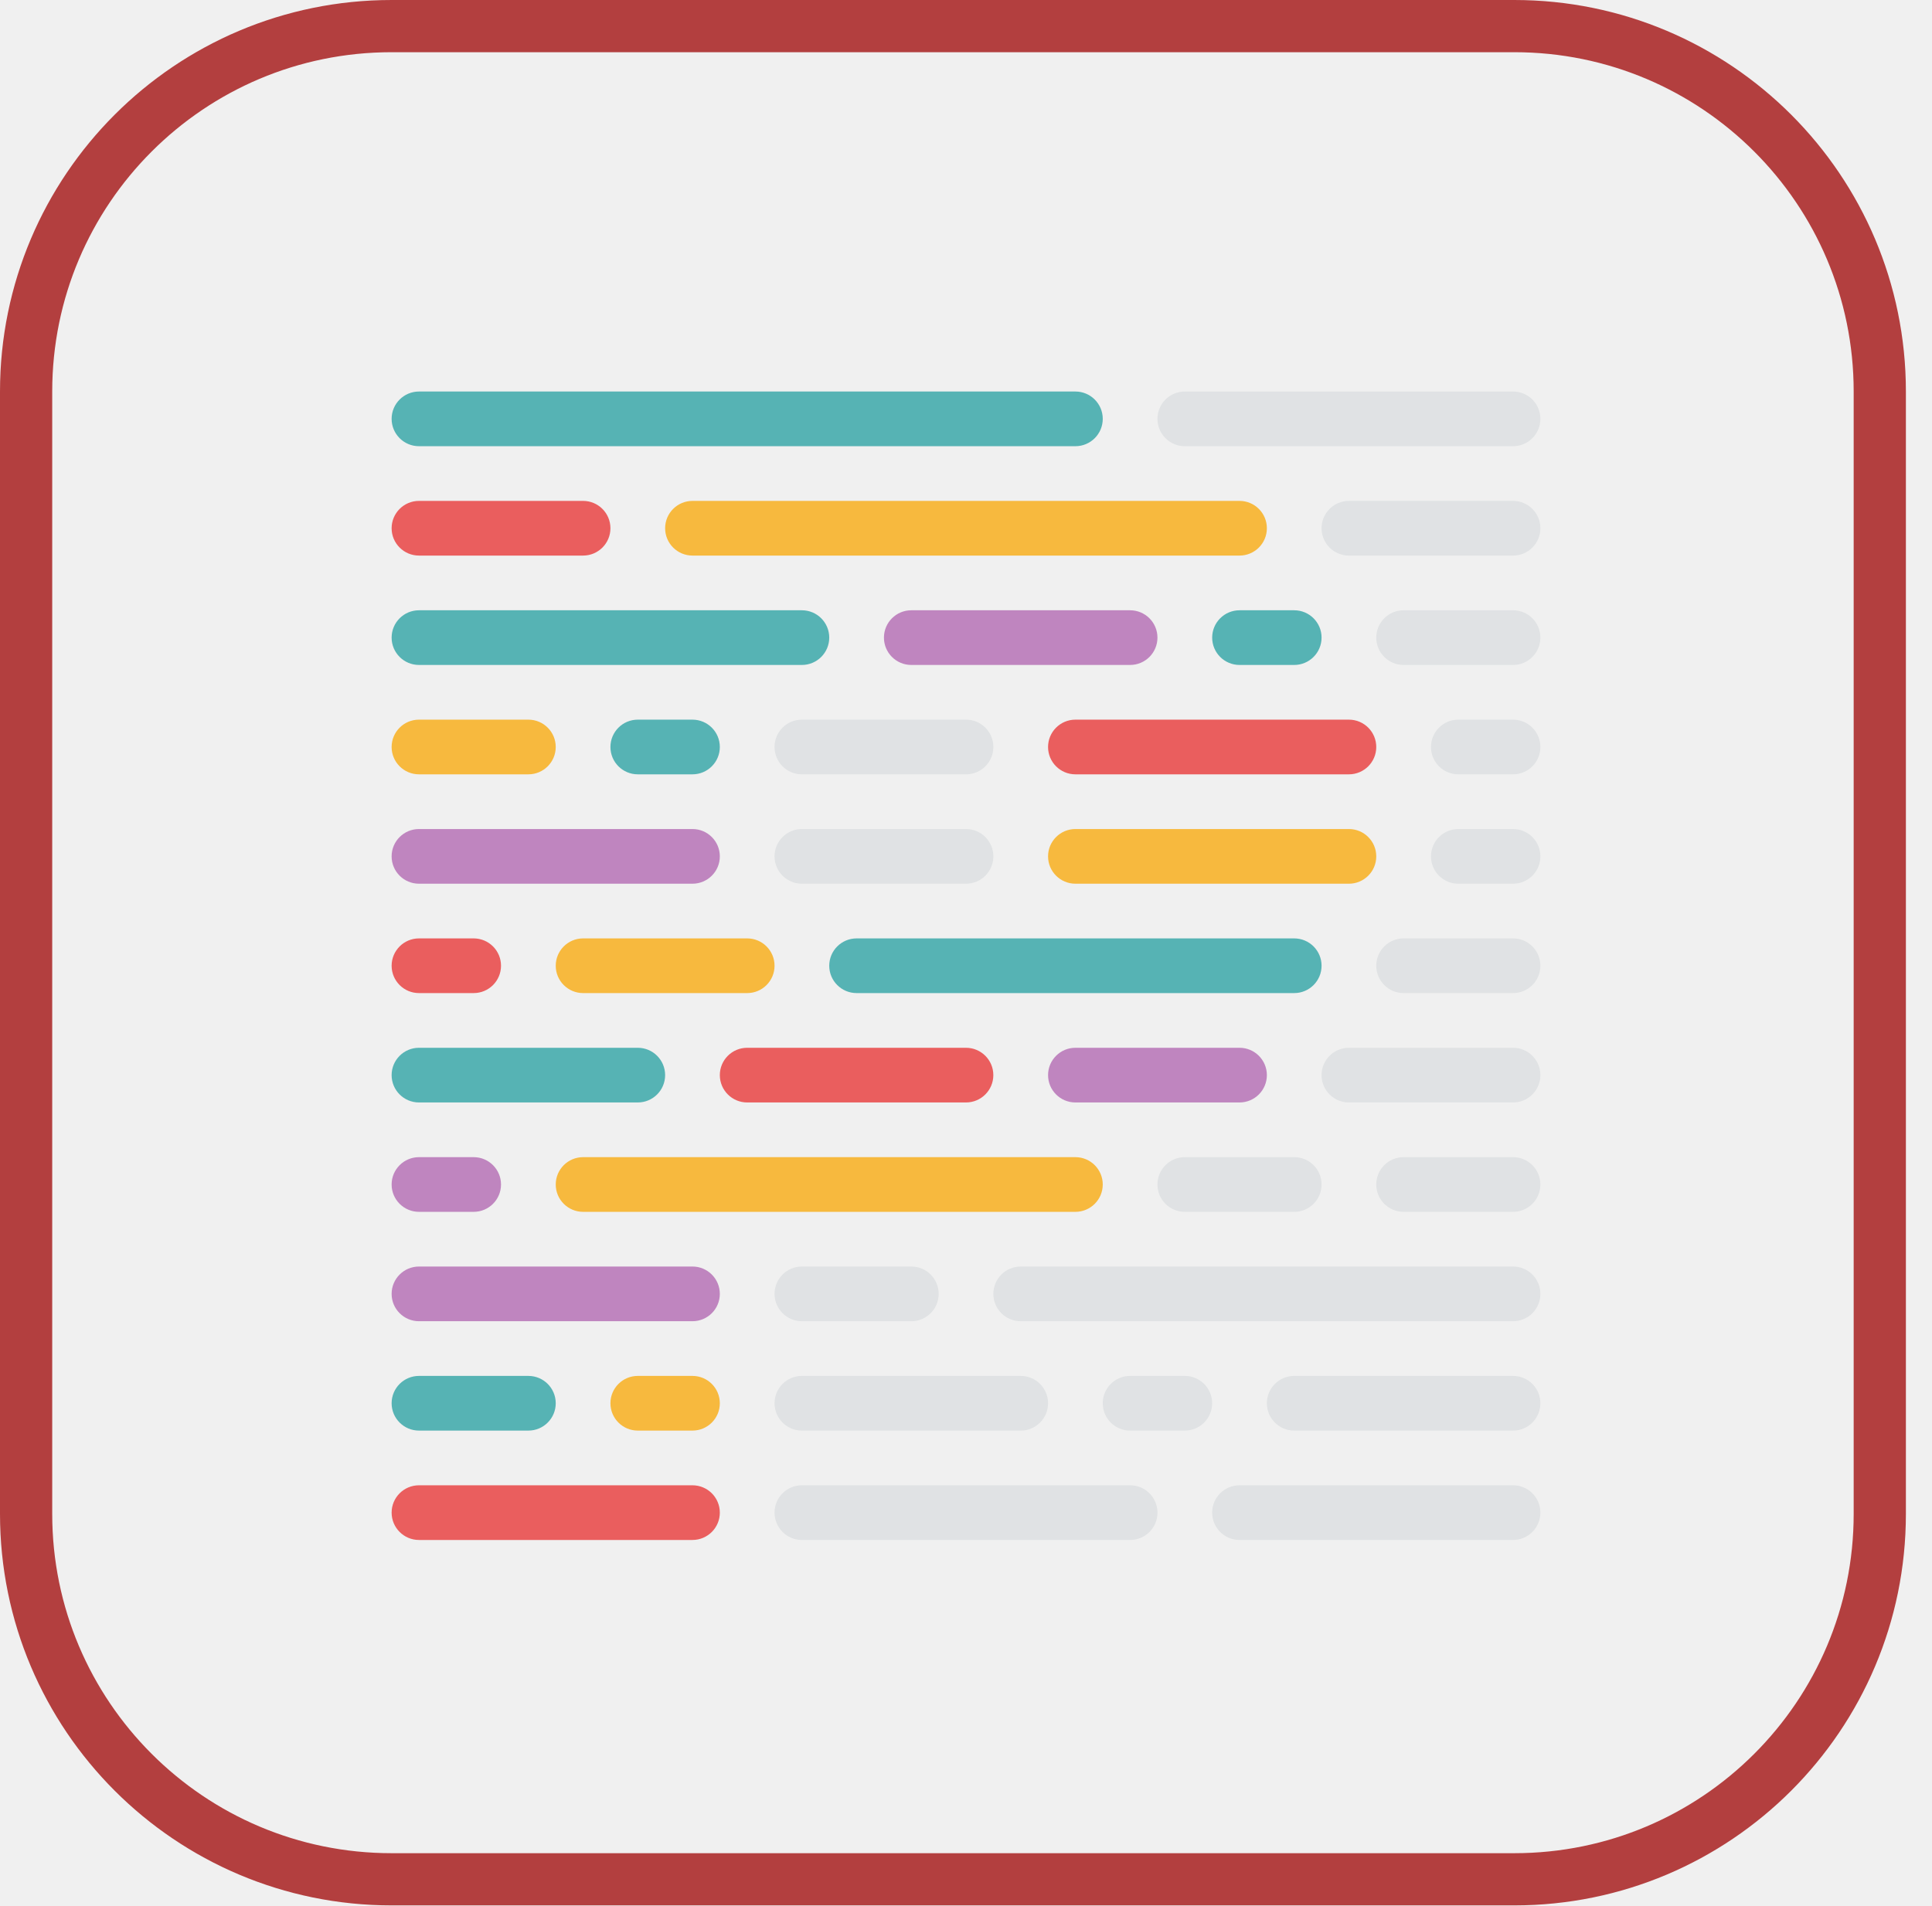
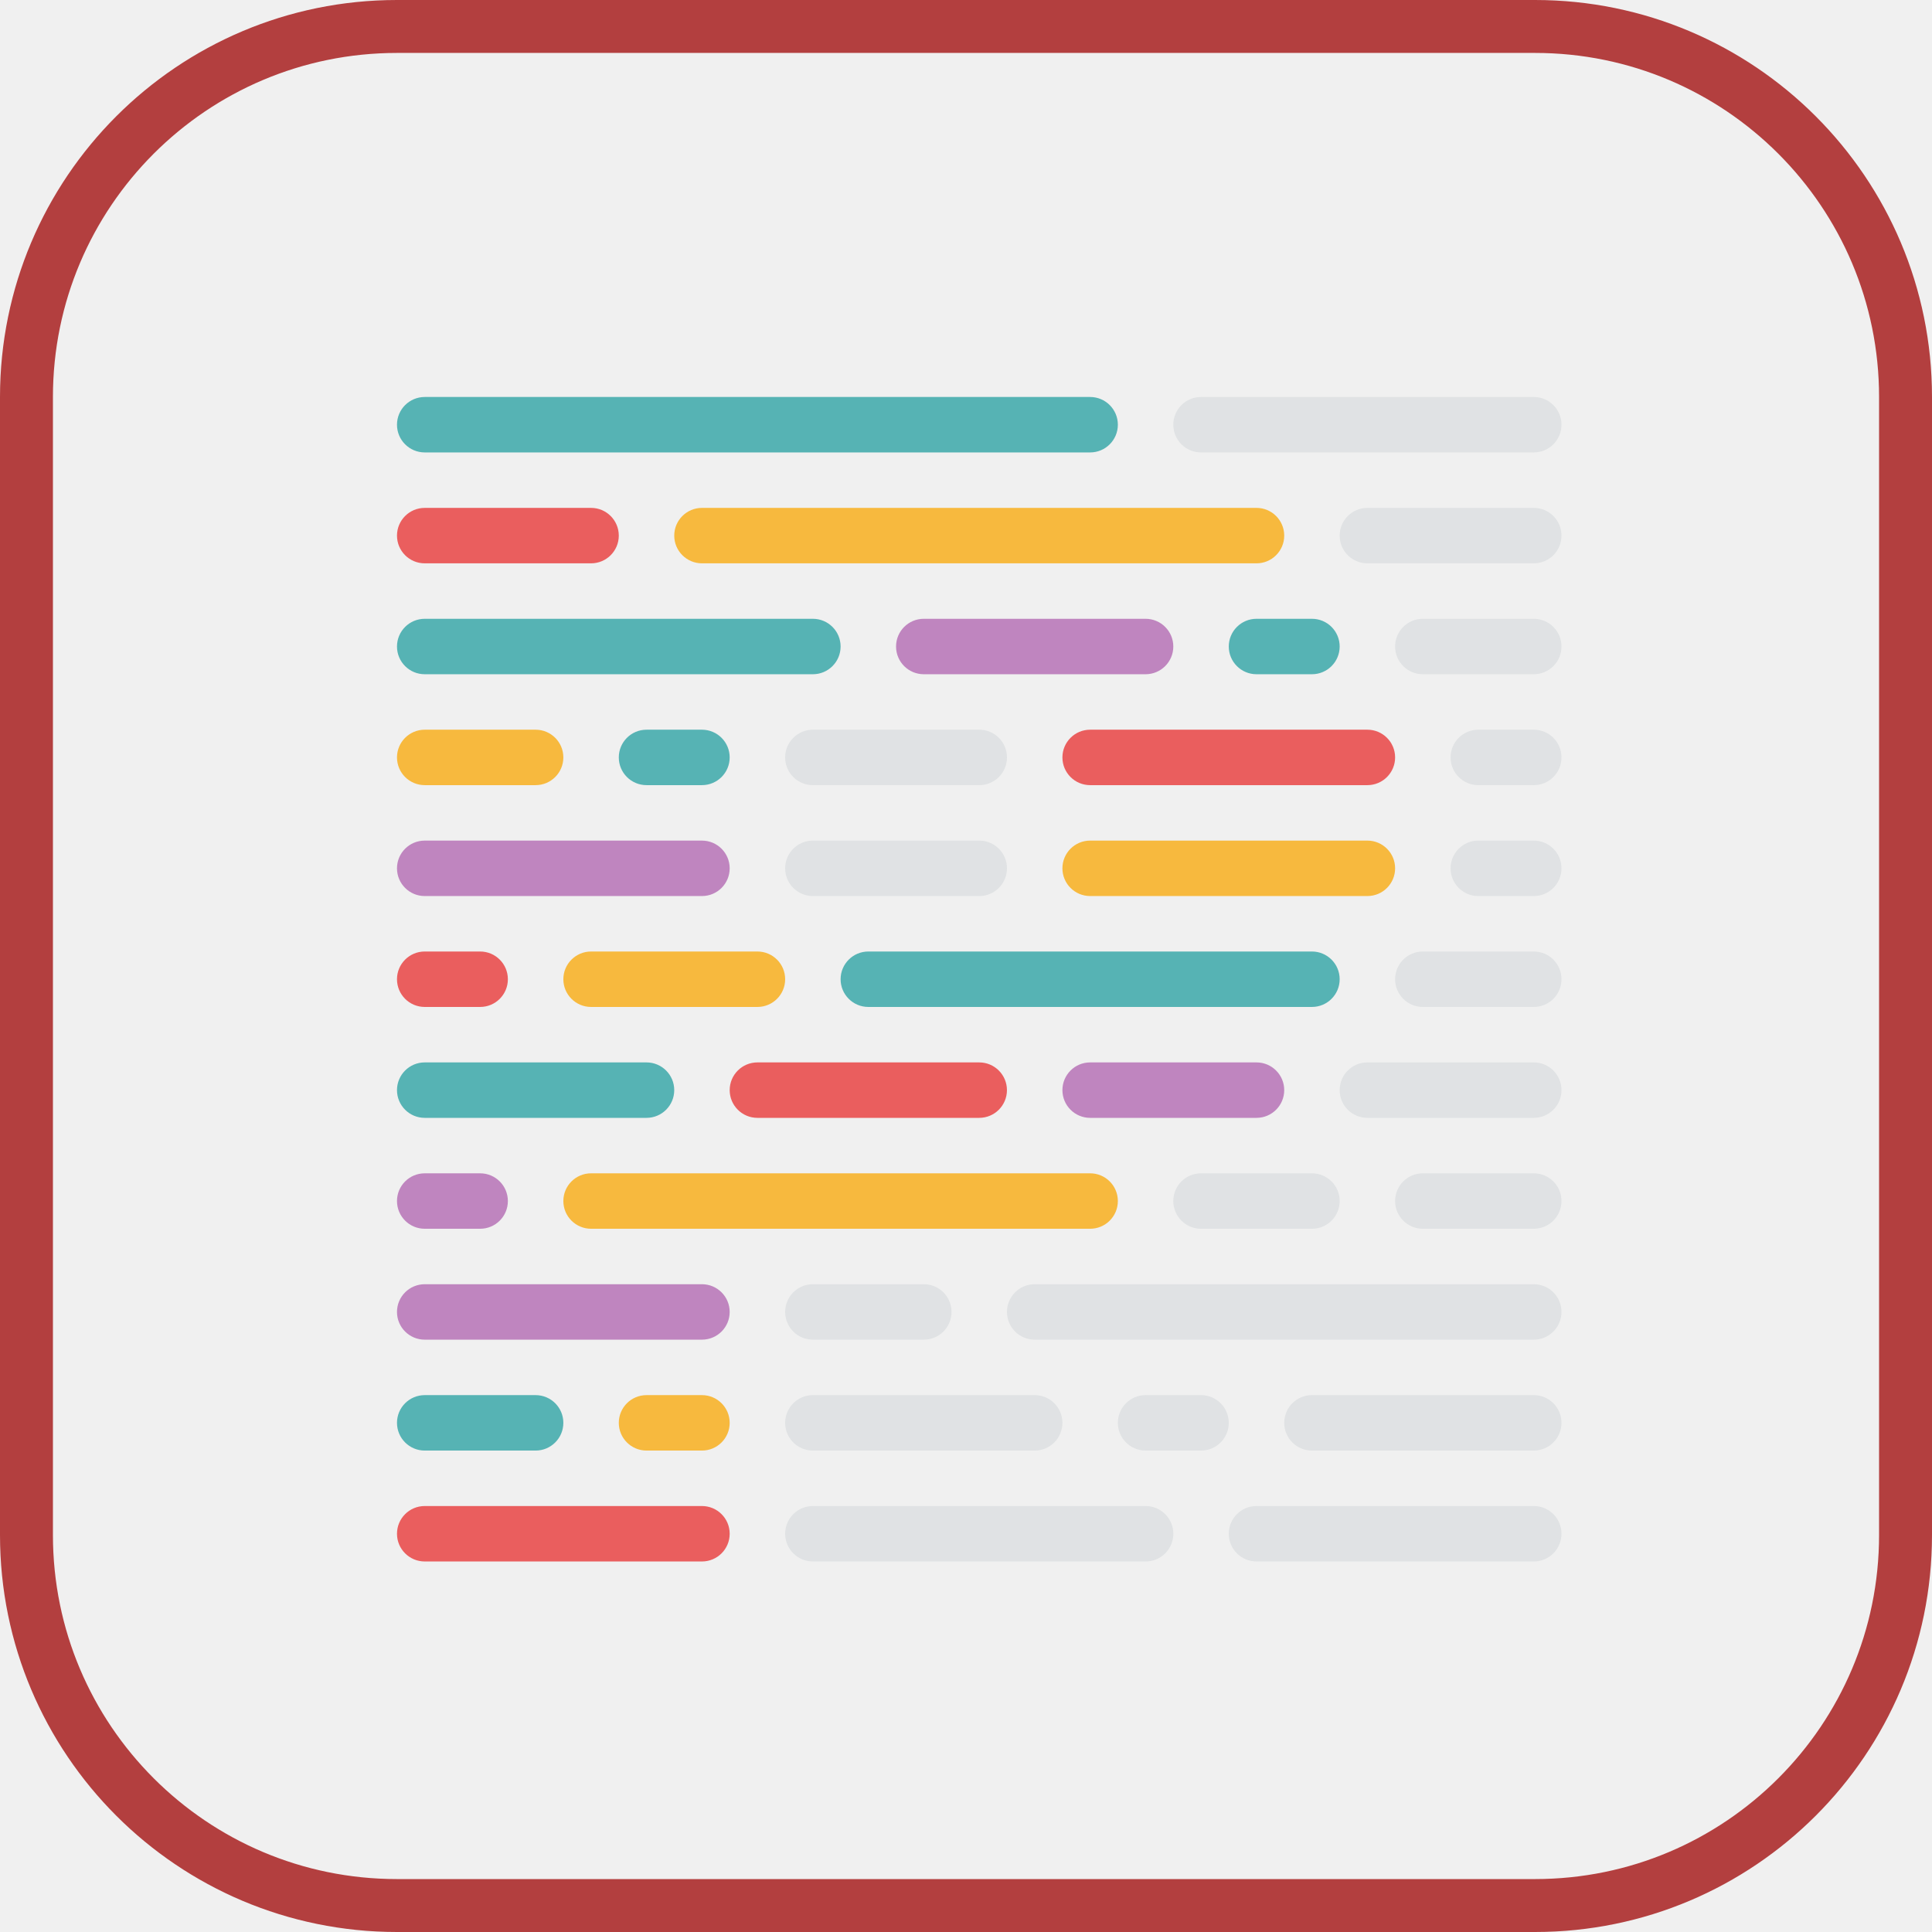
- <svg xmlns="http://www.w3.org/2000/svg" xmlns:xlink="http://www.w3.org/1999/xlink" width="74px" height="73px" viewBox="0 0 74 73" version="1.1">
+ <svg xmlns="http://www.w3.org/2000/svg" xmlns:xlink="http://www.w3.org/1999/xlink" width="73px" height="73px" viewBox="0 0 73 73" version="1.1">
  <defs>
    <rect id="path-1" x="0" y="0" width="69" height="69" rx="14" />
  </defs>
  <g id="build-tools/prettier" stroke="none" stroke-width="1" fill="none" fill-rule="evenodd">
    <g id="container" transform="translate(2, 2)">
      <mask id="mask-2" fill="white">
        <use xlink:href="#path-1" />
      </mask>
      <rect stroke="#B33F3F" stroke-width="2" x="-1" y="-1" width="71" height="71" rx="14" />
    </g>
    <g id="68747470733a2f2f63646e2e7261776769742e636f6d2f70726574746965722f70726574746965722d6c6f676f2f6d61737465722f696d616765732f70726574746965722d69636f6e2d6c696768742e737667" transform="translate(15, 15)" fill-rule="nonzero">
      <g id="line-11" transform="translate(0, 41.90476)">
        <rect id="line-11-dash-3" fill="#CFD4D7" opacity="0.5" x="31.429" y="0" width="12.571" height="2.095" rx="1.048" />
        <rect id="line-11-dash-2" fill="#CFD4D7" opacity="0.5" x="14.667" y="0" width="14.667" height="2.095" rx="1.048" />
        <rect id="line-11-dash-1" fill="#EA5E5E" x="0" y="0" width="12.571" height="2.095" rx="1.048" />
      </g>
      <g id="line-10" transform="translate(0, 37.71429)">
        <rect id="line-10-dash-5" fill="#CFD4D7" opacity="0.5" x="33.524" y="0" width="10.476" height="2.095" rx="1.048" />
        <rect id="line-10-dash-4" fill="#CFD4D7" opacity="0.5" x="27.238" y="0" width="4.19" height="2.095" rx="1.048" />
        <rect id="line-10-dash-3" fill="#CFD4D7" opacity="0.5" x="14.667" y="0" width="10.476" height="2.095" rx="1.048" />
        <rect id="line-10-dash-2" fill="#F7B93E" x="8.381" y="0" width="4.19" height="2.095" rx="1.048" />
        <rect id="line-10-dash-1" fill="#56B3B4" x="0" y="0" width="6.286" height="2.095" rx="1.048" />
      </g>
      <g id="line-9" transform="translate(0, 33.52381)">
        <rect id="line-9-dash-3" fill="#CFD4D7" opacity="0.5" x="23.048" y="0" width="20.952" height="2.095" rx="1.048" />
        <rect id="line-9-dash-2" fill="#CFD4D7" opacity="0.5" x="14.667" y="0" width="6.286" height="2.095" rx="1.048" />
        <rect id="line-9-dash-1" fill="#BF85BF" x="0" y="0" width="12.571" height="2.095" rx="1.048" />
      </g>
      <g id="line-8" transform="translate(0, 29.33333)">
        <rect id="line-8-dash-4" fill="#CFD4D7" opacity="0.5" x="37.714" y="0" width="6.286" height="2.095" rx="1.048" />
        <rect id="line-8-dash-3" fill="#CFD4D7" opacity="0.5" x="29.333" y="0" width="6.286" height="2.095" rx="1.048" />
        <rect id="line-8-dash-2" fill="#F7B93E" x="6.286" y="0" width="20.952" height="2.095" rx="1.048" />
        <rect id="line-8-dash-1" fill="#BF85BF" x="0" y="0" width="4.19" height="2.095" rx="1.048" />
      </g>
      <g id="line-7" transform="translate(0, 25.14286)">
        <rect id="line-7-dash-4" fill="#CFD4D7" opacity="0.5" x="35.619" y="0" width="8.381" height="2.095" rx="1.048" />
        <rect id="line-7-dash-3" fill="#BF85BF" x="25.143" y="0" width="8.381" height="2.095" rx="1.048" />
        <rect id="line-7-dash-2" fill="#EA5E5E" x="12.571" y="0" width="10.476" height="2.095" rx="1.048" />
        <rect id="line-7-dash-1" fill="#56B3B4" x="0" y="0" width="10.476" height="2.095" rx="1.048" />
      </g>
      <g id="line-6" transform="translate(0, 20.95238)">
        <rect id="line-6-dash-4" fill="#CFD4D7" opacity="0.5" x="37.714" y="0" width="6.286" height="2.095" rx="1.048" />
        <rect id="line-6-dash-3" fill="#56B3B4" x="16.762" y="0" width="18.857" height="2.095" rx="1.048" />
        <rect id="line-6-dash-2" fill="#F7B93E" x="6.286" y="0" width="8.381" height="2.095" rx="1.048" />
        <rect id="line-6-dash-1" fill="#EA5E5E" x="0" y="0" width="4.19" height="2.095" rx="1.048" />
      </g>
      <g id="line-5" transform="translate(0, 16.7619)">
        <rect id="line-5-dash-4" fill="#CFD4D7" opacity="0.5" x="39.81" y="0" width="4.19" height="2.095" rx="1.048" />
        <rect id="line-5-dash-3" fill="#F7B93E" x="25.143" y="0" width="12.571" height="2.095" rx="1.048" />
        <rect id="line-5-dash-2" fill="#CFD4D7" opacity="0.5" x="14.667" y="0" width="8.381" height="2.095" rx="1.048" />
        <rect id="line-5-dash-1" fill="#BF85BF" x="0" y="0" width="12.571" height="2.095" rx="1.048" />
      </g>
      <g id="line-4" transform="translate(0, 12.57143)">
        <rect id="line-4-dash-5" fill="#CFD4D7" opacity="0.5" x="39.81" y="0" width="4.19" height="2.095" rx="1.048" />
        <rect id="line-4-dash-4" fill="#EA5E5E" x="25.143" y="0" width="12.571" height="2.095" rx="1.048" />
        <rect id="line-4-dash-3" fill="#CFD4D7" opacity="0.5" x="14.667" y="0" width="8.381" height="2.095" rx="1.048" />
        <rect id="line-4-dash-2" fill="#56B3B4" x="8.381" y="0" width="4.19" height="2.095" rx="1.048" />
        <rect id="line-4-dash-1" fill="#F7B93E" x="0" y="0" width="6.286" height="2.095" rx="1.048" />
      </g>
      <g id="line-3" transform="translate(0, 8.380952)">
        <rect id="line-3-dash-4" fill="#CFD4D7" opacity="0.5" x="37.714" y="0" width="6.286" height="2.095" rx="1.048" />
        <rect id="line-3-dash-3" fill="#56B3B4" x="31.429" y="0" width="4.19" height="2.095" rx="1.048" />
        <rect id="line-3-dash-2" fill="#BF85BF" x="18.857" y="0" width="10.476" height="2.095" rx="1.048" />
        <rect id="line-3-dash-1" fill="#56B3B4" x="0" y="0" width="16.762" height="2.095" rx="1.048" />
      </g>
      <g id="line-2" transform="translate(0, 4.190476)">
        <rect id="line-2-dash-3" fill="#CFD4D7" opacity="0.5" x="35.619" y="0" width="8.381" height="2.095" rx="1.048" />
        <rect id="line-2-dash-2" fill="#F7B93E" x="10.476" y="0" width="23.048" height="2.095" rx="1.048" />
        <rect id="line-2-dash-1" fill="#EA5E5E" x="0" y="0" width="8.381" height="2.095" rx="1.048" />
      </g>
      <g id="line-1">
        <rect id="line-1-dash-2" fill="#CFD4D7" opacity="0.5" x="29.333" y="0" width="14.667" height="2.095" rx="1.048" />
        <rect id="line-1-dash-1" fill="#56B3B4" x="0" y="0" width="27.238" height="2.095" rx="1.048" />
      </g>
    </g>
  </g>
</svg>
